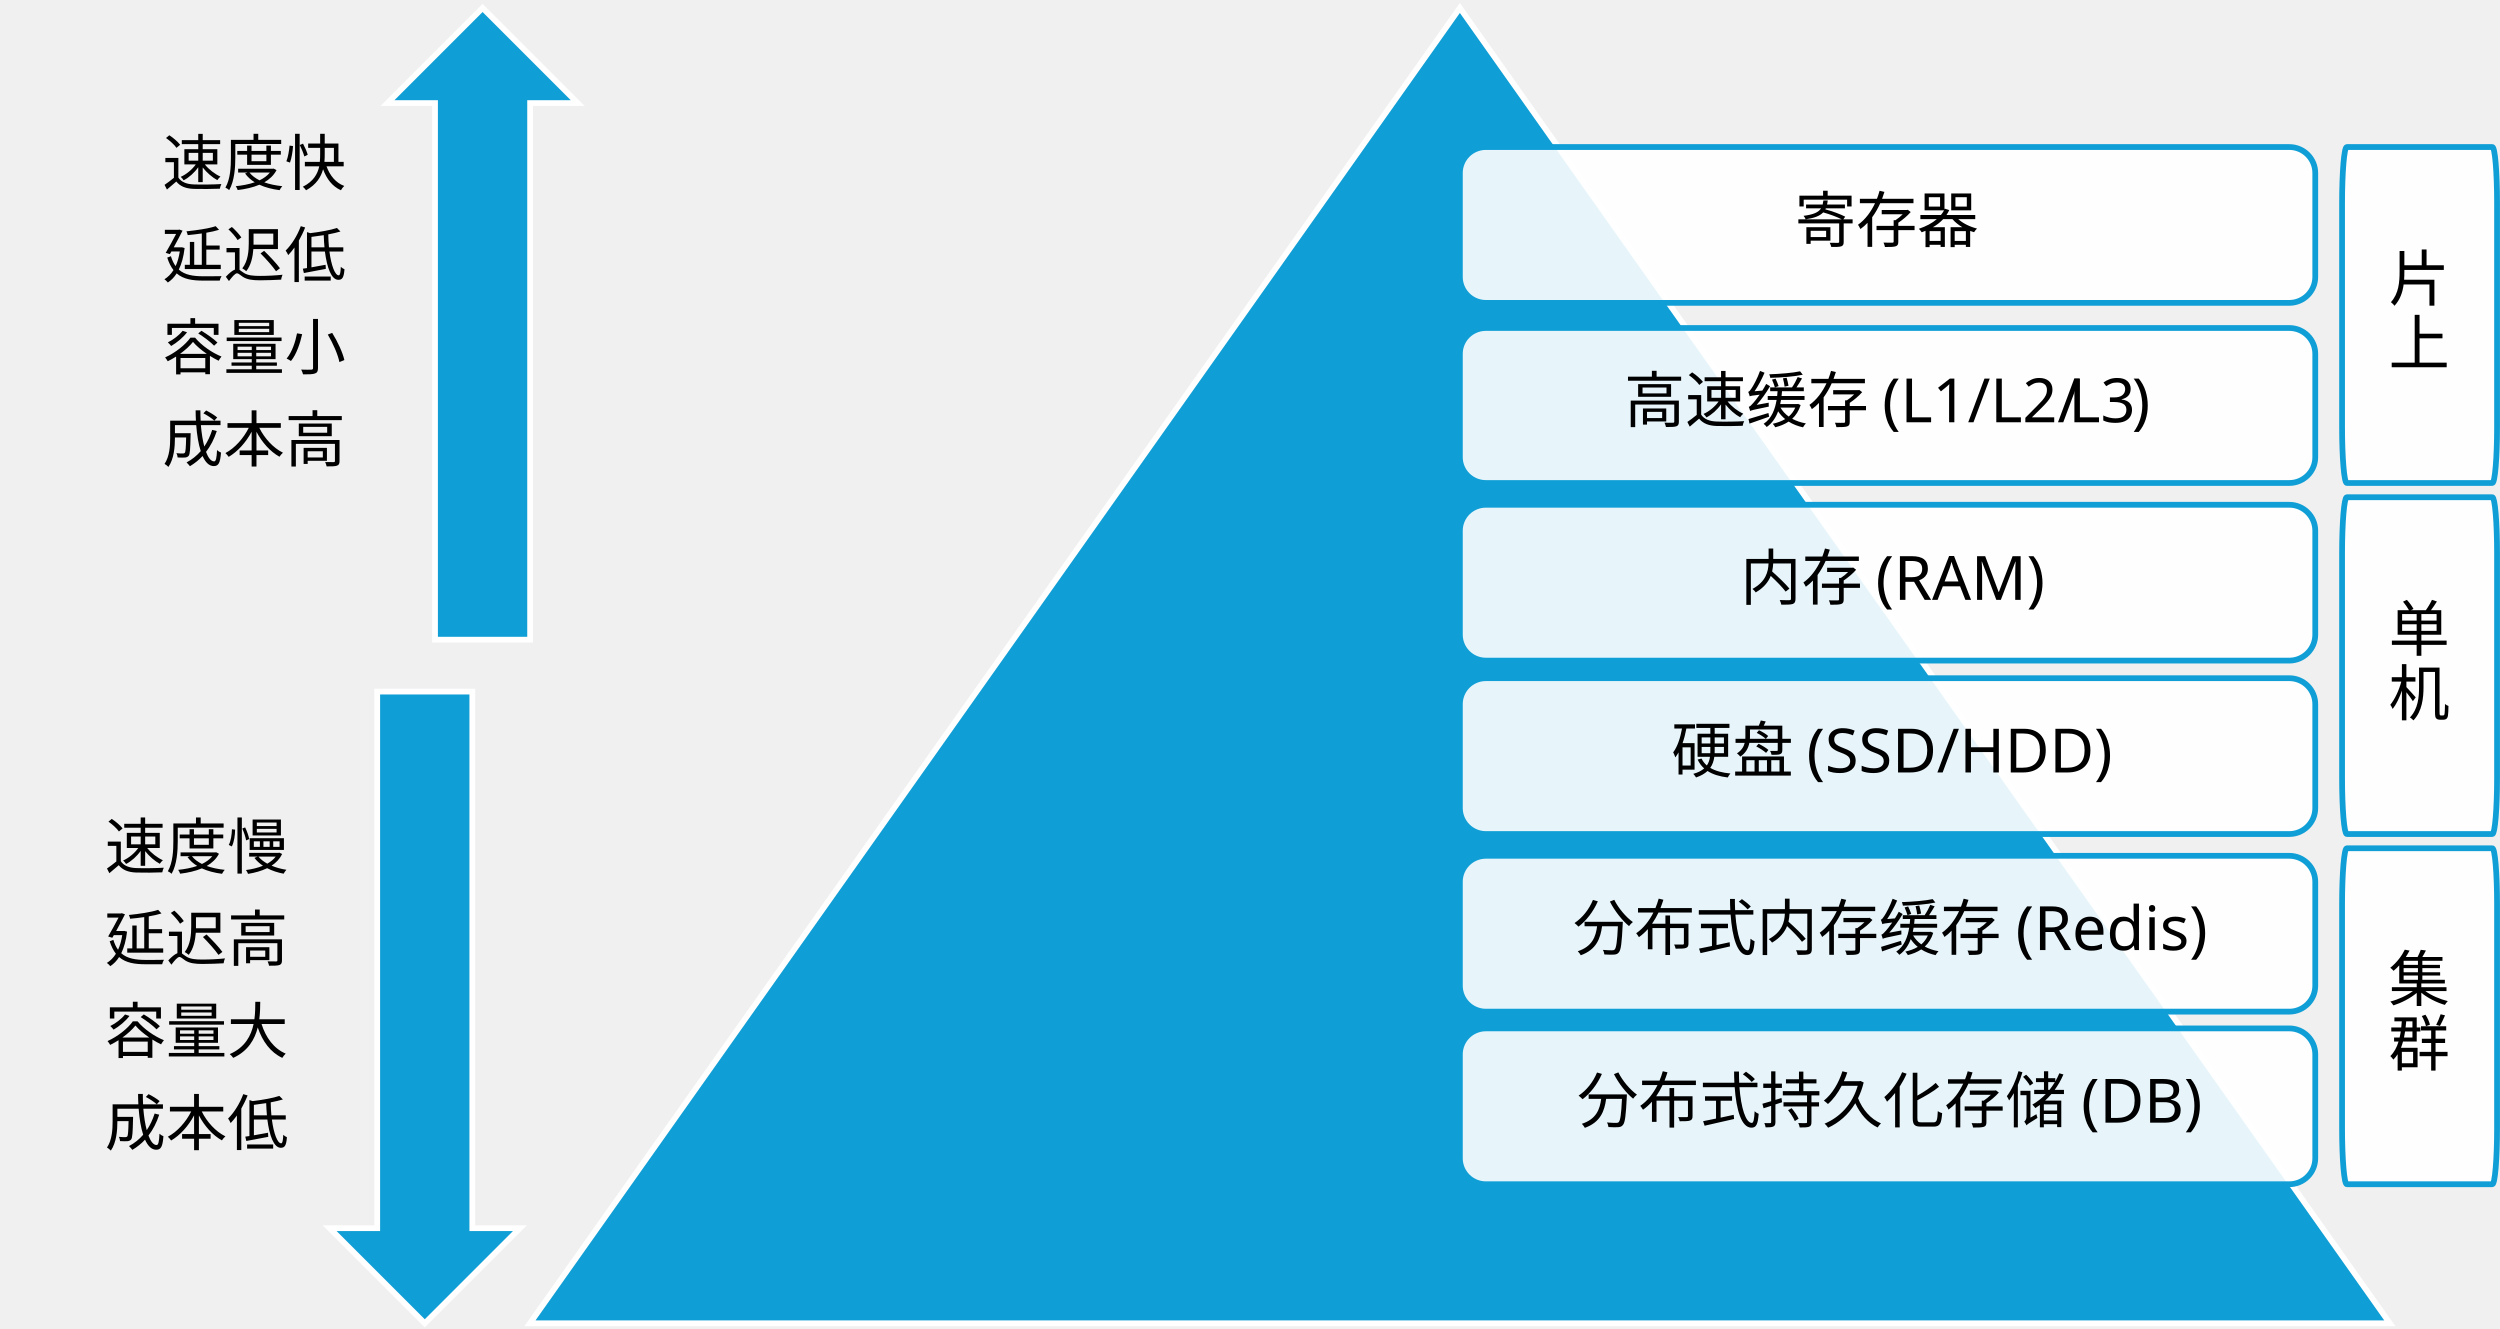
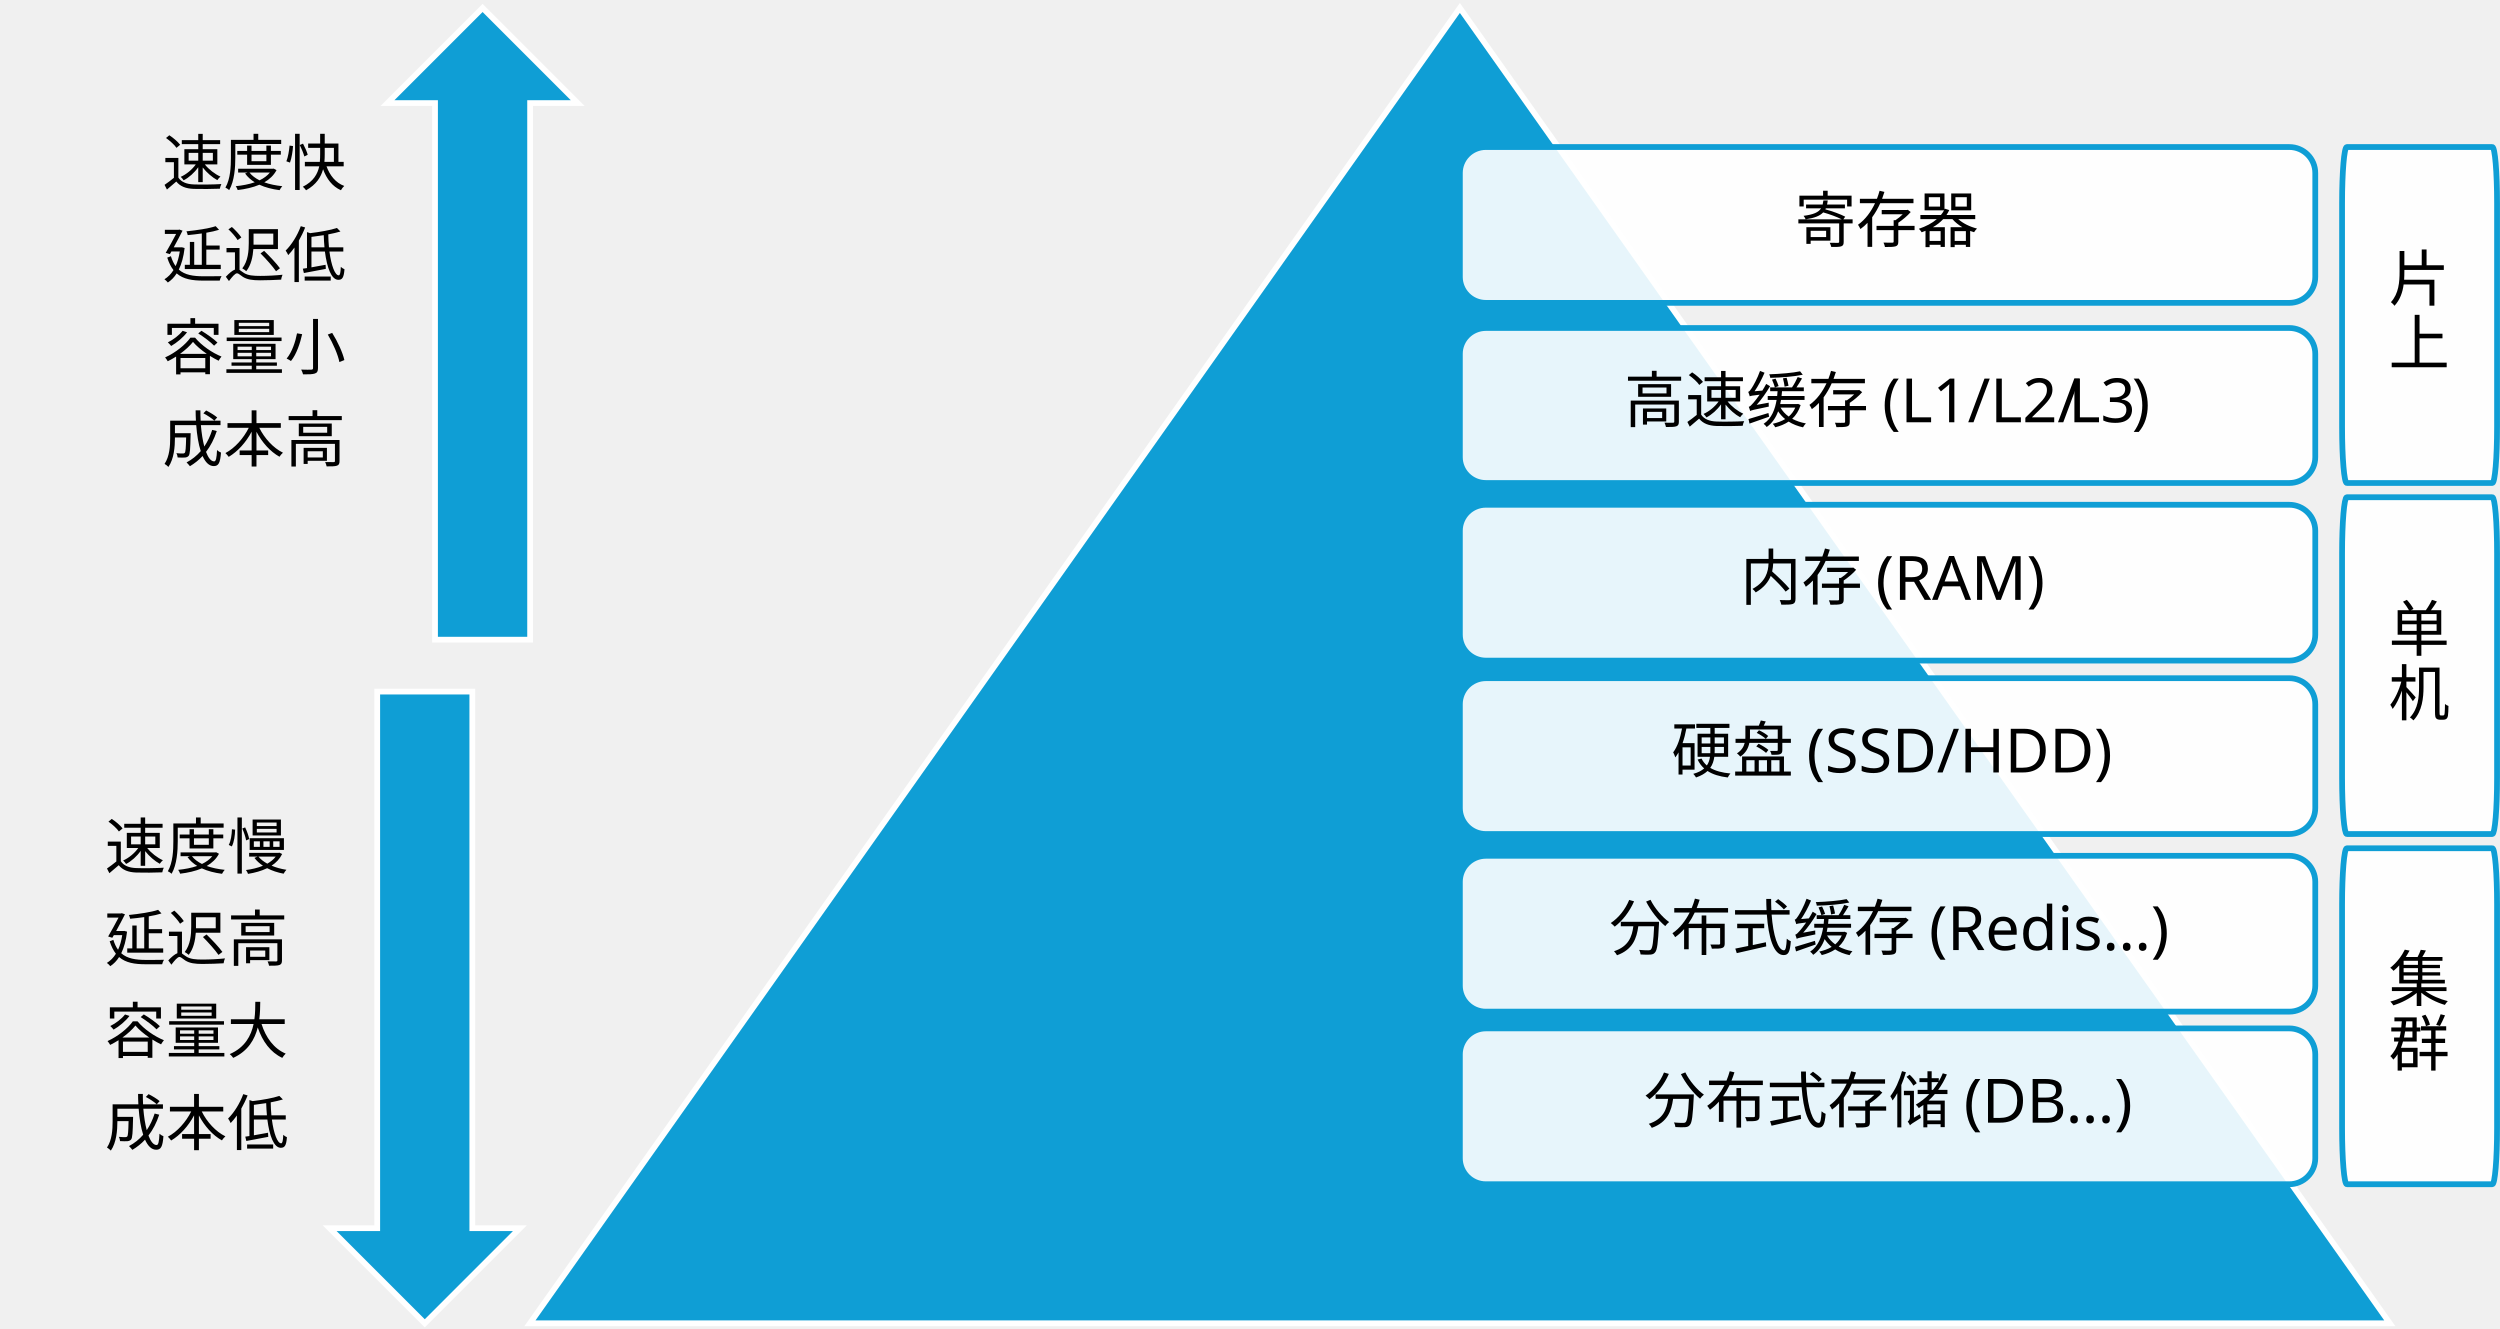
<svg xmlns="http://www.w3.org/2000/svg" width="2984" height="1586" xml:space="preserve" overflow="hidden">
  <g transform="translate(-458 -650)">
    <g>
      <path d="M1090.5 2229.5 2200.5 659.5 3310.5 2229.5Z" stroke="#FFFFFF" stroke-width="6.875" stroke-linecap="butt" stroke-linejoin="miter" stroke-miterlimit="8" stroke-opacity="1" fill="#0F9ED5" fill-rule="evenodd" fill-opacity="1" />
      <path d="M2200.5 856.501C2200.5 839.379 2214.37 825.5 2231.49 825.5L3190.51 825.5C3207.63 825.5 3221.5 839.379 3221.5 856.501L3221.5 980.499C3221.5 997.621 3207.63 1011.5 3190.51 1011.5L2231.49 1011.5C2214.37 1011.5 2200.5 997.621 2200.5 980.499L2200.5 856.501Z" stroke="#0F9ED5" stroke-width="6.875" stroke-linecap="butt" stroke-linejoin="miter" stroke-miterlimit="8" stroke-opacity="1" fill="#FFFFFF" fill-rule="evenodd" fill-opacity="0.902" />
      <text fill="#000000" fill-opacity="1" font-family="Microsoft YaHei,Microsoft YaHei_MSFontService,sans-serif" font-style="normal" font-variant="normal" font-weight="400" font-stretch="normal" font-size="73" text-anchor="start" direction="ltr" writing-mode="lr-tb" unicode-bidi="normal" text-decoration="none" transform="matrix(1 0 0 1 2600.37 939)">寄存器</text>
      <path d="M2200.5 1072.33C2200.5 1055.3 2214.37 1041.5 2231.49 1041.5L3190.51 1041.5C3207.63 1041.5 3221.5 1055.3 3221.5 1072.33L3221.5 1195.67C3221.5 1212.7 3207.63 1226.5 3190.51 1226.5L2231.49 1226.5C2214.37 1226.5 2200.5 1212.7 2200.5 1195.67L2200.5 1072.33Z" stroke="#0F9ED5" stroke-width="6.875" stroke-linecap="butt" stroke-linejoin="miter" stroke-miterlimit="8" stroke-opacity="1" fill="#FFFFFF" fill-rule="evenodd" fill-opacity="0.902" />
      <text fill="#000000" fill-opacity="1" font-family="Microsoft YaHei,Microsoft YaHei_MSFontService,sans-serif" font-style="normal" font-variant="normal" font-weight="400" font-stretch="normal" font-size="73" text-anchor="start" direction="ltr" writing-mode="lr-tb" unicode-bidi="normal" text-decoration="none" transform="matrix(1 0 0 1 2396.41 1154)">高速缓存</text>
      <text fill="#000000" fill-opacity="1" font-family="Aptos,Aptos_MSFontService,sans-serif" font-style="normal" font-variant="normal" font-weight="400" font-stretch="normal" font-size="73" text-anchor="start" direction="ltr" writing-mode="lr-tb" unicode-bidi="normal" text-decoration="none" transform="matrix(1 0 0 1 2704.64 1154)">(L1/L2/</text>
      <text fill="#000000" fill-opacity="1" font-family="Aptos,Aptos_MSFontService,sans-serif" font-style="normal" font-variant="normal" font-weight="400" font-stretch="normal" font-size="73" text-anchor="start" direction="ltr" writing-mode="lr-tb" unicode-bidi="normal" text-decoration="none" transform="matrix(1 0 0 1 2926.93 1154)">L3</text>
      <text fill="#000000" fill-opacity="1" font-family="Aptos,Aptos_MSFontService,sans-serif" font-style="normal" font-variant="normal" font-weight="400" font-stretch="normal" font-size="73" text-anchor="start" direction="ltr" writing-mode="lr-tb" unicode-bidi="normal" text-decoration="none" transform="matrix(1 0 0 1 3002.56 1154)">)</text>
      <path d="M2200.5 1283.5C2200.5 1266.38 2214.37 1252.5 2231.49 1252.5L3190.51 1252.5C3207.63 1252.5 3221.5 1266.38 3221.5 1283.5L3221.5 1407.5C3221.5 1424.62 3207.63 1438.5 3190.51 1438.5L2231.49 1438.5C2214.37 1438.5 2200.5 1424.62 2200.5 1407.5L2200.5 1283.5Z" stroke="#0F9ED5" stroke-width="6.875" stroke-linecap="butt" stroke-linejoin="miter" stroke-miterlimit="8" stroke-opacity="1" fill="#FFFFFF" fill-rule="evenodd" fill-opacity="0.902" />
      <text fill="#000000" fill-opacity="1" font-family="Microsoft YaHei,Microsoft YaHei_MSFontService,sans-serif" font-style="normal" font-variant="normal" font-weight="400" font-stretch="normal" font-size="73" text-anchor="start" direction="ltr" writing-mode="lr-tb" unicode-bidi="normal" text-decoration="none" transform="matrix(1 0 0 1 2535.2 1366)">内存</text>
      <text fill="#000000" fill-opacity="1" font-family="Aptos,Aptos_MSFontService,sans-serif" font-style="normal" font-variant="normal" font-weight="400" font-stretch="normal" font-size="73" text-anchor="start" direction="ltr" writing-mode="lr-tb" unicode-bidi="normal" text-decoration="none" transform="matrix(1 0 0 1 2696.77 1366)">(RAM)</text>
      <path d="M2200.5 1490.5C2200.5 1473.38 2214.37 1459.5 2231.49 1459.5L3190.51 1459.5C3207.63 1459.5 3221.5 1473.38 3221.5 1490.5L3221.5 1614.5C3221.5 1631.62 3207.63 1645.5 3190.51 1645.5L2231.49 1645.5C2214.37 1645.5 2200.5 1631.62 2200.5 1614.5L2200.5 1490.5Z" stroke="#0F9ED5" stroke-width="6.875" stroke-linecap="butt" stroke-linejoin="miter" stroke-miterlimit="8" stroke-opacity="1" fill="#FFFFFF" fill-rule="evenodd" fill-opacity="0.902" />
      <text fill="#000000" fill-opacity="1" font-family="Microsoft YaHei,Microsoft YaHei_MSFontService,sans-serif" font-style="normal" font-variant="normal" font-weight="400" font-stretch="normal" font-size="73" text-anchor="start" direction="ltr" writing-mode="lr-tb" unicode-bidi="normal" text-decoration="none" transform="matrix(1 0 0 1 2452.82 1572)">硬盘</text>
      <text fill="#000000" fill-opacity="1" font-family="Aptos,Aptos_MSFontService,sans-serif" font-style="normal" font-variant="normal" font-weight="400" font-stretch="normal" font-size="73" text-anchor="start" direction="ltr" writing-mode="lr-tb" unicode-bidi="normal" text-decoration="none" transform="matrix(1 0 0 1 2614.38 1572)">(SSD/HDD)</text>
      <path d="M2200.5 1702.5C2200.5 1685.38 2214.37 1671.5 2231.49 1671.5L3190.51 1671.5C3207.63 1671.5 3221.5 1685.38 3221.5 1702.5L3221.5 1826.5C3221.5 1843.62 3207.63 1857.5 3190.51 1857.5L2231.49 1857.5C2214.37 1857.5 2200.5 1843.62 2200.5 1826.5L2200.5 1702.5Z" stroke="#0F9ED5" stroke-width="6.875" stroke-linecap="butt" stroke-linejoin="miter" stroke-miterlimit="8" stroke-opacity="1" fill="#FFFFFF" fill-rule="evenodd" fill-opacity="0.902" />
-       <text fill="#000000" fill-opacity="1" font-family="Microsoft YaHei,Microsoft YaHei_MSFontService,sans-serif" font-style="normal" font-variant="normal" font-weight="400" font-stretch="normal" font-size="73" text-anchor="start" direction="ltr" writing-mode="lr-tb" unicode-bidi="normal" text-decoration="none" transform="matrix(1 0 0 1 2335.68 1784)">分布式内存缓存</text>
-       <text fill="#000000" fill-opacity="1" font-family="Aptos,Aptos_MSFontService,sans-serif" font-style="normal" font-variant="normal" font-weight="400" font-stretch="normal" font-size="73" text-anchor="start" direction="ltr" writing-mode="lr-tb" unicode-bidi="normal" text-decoration="none" transform="matrix(1 0 0 1 2863.91 1784)">(Redis)</text>
+       <text fill="#000000" fill-opacity="1" font-family="Microsoft YaHei,Microsoft YaHei_MSFontService,sans-serif" font-style="normal" font-variant="normal" font-weight="400" font-stretch="normal" font-size="73" text-anchor="start" direction="ltr" writing-mode="lr-tb" unicode-bidi="normal" text-decoration="none" transform="matrix(1 0 0 1 2378.94 1784)">分布式缓存</text>
+       <text fill="#000000" fill-opacity="1" font-family="Aptos,Aptos_MSFontService,sans-serif" font-style="normal" font-variant="normal" font-weight="400" font-stretch="normal" font-size="73" text-anchor="start" direction="ltr" writing-mode="lr-tb" unicode-bidi="normal" text-decoration="none" transform="matrix(1 0 0 1 2760.5 1784)">(</text>
+       <text fill="#000000" fill-opacity="1" font-family="Aptos,Aptos_MSFontService,sans-serif" font-style="normal" font-variant="normal" font-weight="400" font-stretch="normal" font-size="73" text-anchor="start" direction="ltr" writing-mode="lr-tb" unicode-bidi="normal" text-decoration="none" transform="matrix(1 0 0 1 2782.27 1784)">Redis…)</text>
      <path d="M2200.5 1908.5C2200.5 1891.38 2214.37 1877.5 2231.49 1877.5L3190.51 1877.5C3207.63 1877.5 3221.5 1891.38 3221.5 1908.5L3221.5 2032.5C3221.5 2049.62 3207.63 2063.5 3190.51 2063.5L2231.49 2063.5C2214.37 2063.5 2200.5 2049.62 2200.5 2032.5L2200.5 1908.5Z" stroke="#0F9ED5" stroke-width="6.875" stroke-linecap="butt" stroke-linejoin="miter" stroke-miterlimit="8" stroke-opacity="1" fill="#FFFFFF" fill-rule="evenodd" fill-opacity="0.902" />
-       <text fill="#000000" fill-opacity="1" font-family="Microsoft YaHei,Microsoft YaHei_MSFontService,sans-serif" font-style="normal" font-variant="normal" font-weight="400" font-stretch="normal" font-size="73" text-anchor="start" direction="ltr" writing-mode="lr-tb" unicode-bidi="normal" text-decoration="none" transform="matrix(1 0 0 1 2340.55 1990)">分布式持久化存储</text>
-       <text fill="#000000" fill-opacity="1" font-family="Aptos,Aptos_MSFontService,sans-serif" font-style="normal" font-variant="normal" font-weight="400" font-stretch="normal" font-size="73" text-anchor="start" direction="ltr" writing-mode="lr-tb" unicode-bidi="normal" text-decoration="none" transform="matrix(1 0 0 1 2942.11 1990)">(DB)</text>
+       <text fill="#000000" fill-opacity="1" font-family="Microsoft YaHei,Microsoft YaHei_MSFontService,sans-serif" font-style="normal" font-variant="normal" font-weight="400" font-stretch="normal" font-size="73" text-anchor="start" direction="ltr" writing-mode="lr-tb" unicode-bidi="normal" text-decoration="none" transform="matrix(1 0 0 1 2420.47 1990)">分布式存储</text>
+       <text fill="#000000" fill-opacity="1" font-family="Aptos,Aptos_MSFontService,sans-serif" font-style="normal" font-variant="normal" font-weight="400" font-stretch="normal" font-size="73" text-anchor="start" direction="ltr" writing-mode="lr-tb" unicode-bidi="normal" text-decoration="none" transform="matrix(1 0 0 1 2802.03 1990)">(</text>
+       <text fill="#000000" fill-opacity="1" font-family="Aptos,Aptos_MSFontService,sans-serif" font-style="normal" font-variant="normal" font-weight="400" font-stretch="normal" font-size="73" text-anchor="start" direction="ltr" writing-mode="lr-tb" unicode-bidi="normal" text-decoration="none" transform="matrix(1 0 0 1 2823.81 1990)">DB…)</text>
      <path d="M3253.5 892.335C3253.5 855.423 3256.01 825.5 3259.11 825.5L3432.89 825.5C3435.99 825.5 3438.5 855.423 3438.5 892.335L3438.5 1159.66C3438.5 1196.58 3435.99 1226.5 3432.89 1226.5L3259.11 1226.5C3256.01 1226.5 3253.5 1196.58 3253.5 1159.66L3253.5 892.335Z" stroke="#0F9ED5" stroke-width="6.875" stroke-linecap="butt" stroke-linejoin="miter" stroke-miterlimit="8" stroke-opacity="1" fill="#FFFFFF" fill-rule="evenodd" fill-opacity="0.902" />
      <text fill="#000000" fill-opacity="1" font-family="Microsoft YaHei,Microsoft YaHei_MSFontService,sans-serif" font-style="normal" font-variant="normal" font-weight="400" font-stretch="normal" font-size="73" text-anchor="start" direction="ltr" writing-mode="lr-tb" unicode-bidi="normal" text-decoration="none" transform="matrix(1 0 0 1 3309.02 1009)">片</text>
      <text fill="#000000" fill-opacity="1" font-family="Microsoft YaHei,Microsoft YaHei_MSFontService,sans-serif" font-style="normal" font-variant="normal" font-weight="400" font-stretch="normal" font-size="73" text-anchor="start" direction="ltr" writing-mode="lr-tb" unicode-bidi="normal" text-decoration="none" transform="matrix(1 0 0 1 3309.02 1086)">上</text>
      <path d="M3253.5 1310.5C3253.5 1273.5 3256.01 1243.5 3259.11 1243.5L3432.89 1243.5C3435.99 1243.5 3438.5 1273.5 3438.5 1310.5L3438.5 1578.5C3438.5 1615.5 3435.99 1645.5 3432.89 1645.5L3259.11 1645.5C3256.01 1645.5 3253.5 1615.5 3253.5 1578.5L3253.5 1310.5Z" stroke="#0F9ED5" stroke-width="6.875" stroke-linecap="butt" stroke-linejoin="miter" stroke-miterlimit="8" stroke-opacity="1" fill="#FFFFFF" fill-rule="evenodd" fill-opacity="0.902" />
      <text fill="#000000" fill-opacity="1" font-family="Microsoft YaHei,Microsoft YaHei_MSFontService,sans-serif" font-style="normal" font-variant="normal" font-weight="400" font-stretch="normal" font-size="73" text-anchor="start" direction="ltr" writing-mode="lr-tb" unicode-bidi="normal" text-decoration="none" transform="matrix(1 0 0 1 3309.02 1427)">单</text>
      <text fill="#000000" fill-opacity="1" font-family="Microsoft YaHei,Microsoft YaHei_MSFontService,sans-serif" font-style="normal" font-variant="normal" font-weight="400" font-stretch="normal" font-size="73" text-anchor="start" direction="ltr" writing-mode="lr-tb" unicode-bidi="normal" text-decoration="none" transform="matrix(1 0 0 1 3309.02 1504)">机</text>
      <path d="M3253.5 1729.33C3253.5 1692.42 3256.01 1662.5 3259.11 1662.5L3432.89 1662.5C3435.99 1662.5 3438.5 1692.42 3438.5 1729.33L3438.5 1996.67C3438.5 2033.58 3435.99 2063.5 3432.89 2063.5L3259.11 2063.5C3256.01 2063.5 3253.5 2033.58 3253.5 1996.67L3253.5 1729.33Z" stroke="#0F9ED5" stroke-width="6.875" stroke-linecap="butt" stroke-linejoin="miter" stroke-miterlimit="8" stroke-opacity="1" fill="#FFFFFF" fill-rule="evenodd" fill-opacity="0.902" />
      <text fill="#000000" fill-opacity="1" font-family="Microsoft YaHei,Microsoft YaHei_MSFontService,sans-serif" font-style="normal" font-variant="normal" font-weight="400" font-stretch="normal" font-size="73" text-anchor="start" direction="ltr" writing-mode="lr-tb" unicode-bidi="normal" text-decoration="none" transform="matrix(1 0 0 1 3309.02 1845)">集</text>
      <text fill="#000000" fill-opacity="1" font-family="Microsoft YaHei,Microsoft YaHei_MSFontService,sans-serif" font-style="normal" font-variant="normal" font-weight="400" font-stretch="normal" font-size="73" text-anchor="start" direction="ltr" writing-mode="lr-tb" unicode-bidi="normal" text-decoration="none" transform="matrix(1 0 0 1 3309.02 1922)">群</text>
      <path d="M920.5 773 1034 659.5 1147.5 773 1090.75 773 1090.75 1413.5 977.25 1413.5 977.25 773Z" stroke="#FFFFFF" stroke-width="6.875" stroke-linecap="butt" stroke-linejoin="miter" stroke-miterlimit="8" stroke-opacity="1" fill="#0F9ED5" fill-rule="evenodd" fill-opacity="1" />
      <text fill="#000000" fill-opacity="1" font-family="Microsoft YaHei,Microsoft YaHei_MSFontService,sans-serif" font-style="normal" font-variant="normal" font-weight="400" font-stretch="normal" font-size="73" text-anchor="start" direction="ltr" writing-mode="lr-tb" unicode-bidi="normal" text-decoration="none" transform="matrix(1 0 0 1 651.781 871)">速度快</text>
      <text fill="#000000" fill-opacity="1" font-family="Microsoft YaHei,Microsoft YaHei_MSFontService,sans-serif" font-style="normal" font-variant="normal" font-weight="400" font-stretch="normal" font-size="73" text-anchor="start" direction="ltr" writing-mode="lr-tb" unicode-bidi="normal" text-decoration="none" transform="matrix(1 0 0 1 651.781 981)">延迟低</text>
      <text fill="#000000" fill-opacity="1" font-family="Microsoft YaHei,Microsoft YaHei_MSFontService,sans-serif" font-style="normal" font-variant="normal" font-weight="400" font-stretch="normal" font-size="73" text-anchor="start" direction="ltr" writing-mode="lr-tb" unicode-bidi="normal" text-decoration="none" transform="matrix(1 0 0 1 651.781 1091)">容量小</text>
      <text fill="#000000" fill-opacity="1" font-family="Microsoft YaHei,Microsoft YaHei_MSFontService,sans-serif" font-style="normal" font-variant="normal" font-weight="400" font-stretch="normal" font-size="73" text-anchor="start" direction="ltr" writing-mode="lr-tb" unicode-bidi="normal" text-decoration="none" transform="matrix(1 0 0 1 651.781 1201)">成本高</text>
      <path d="M851.5 2116 908.25 2116 908.25 1475.5 1021.75 1475.5 1021.75 2116 1078.5 2116 965 2229.5Z" stroke="#FFFFFF" stroke-width="6.875" stroke-linecap="butt" stroke-linejoin="miter" stroke-miterlimit="8" stroke-opacity="1" fill="#0F9ED5" fill-rule="evenodd" fill-opacity="1" />
      <text fill="#000000" fill-opacity="1" font-family="Microsoft YaHei,Microsoft YaHei_MSFontService,sans-serif" font-style="normal" font-variant="normal" font-weight="400" font-stretch="normal" font-size="73" text-anchor="start" direction="ltr" writing-mode="lr-tb" unicode-bidi="normal" text-decoration="none" transform="matrix(1 0 0 1 583.076 1687)">速度慢</text>
      <text fill="#000000" fill-opacity="1" font-family="Microsoft YaHei,Microsoft YaHei_MSFontService,sans-serif" font-style="normal" font-variant="normal" font-weight="400" font-stretch="normal" font-size="73" text-anchor="start" direction="ltr" writing-mode="lr-tb" unicode-bidi="normal" text-decoration="none" transform="matrix(1 0 0 1 583.076 1797)">延迟高</text>
      <text fill="#000000" fill-opacity="1" font-family="Microsoft YaHei,Microsoft YaHei_MSFontService,sans-serif" font-style="normal" font-variant="normal" font-weight="400" font-stretch="normal" font-size="73" text-anchor="start" direction="ltr" writing-mode="lr-tb" unicode-bidi="normal" text-decoration="none" transform="matrix(1 0 0 1 583.076 1907)">容量大</text>
      <text fill="#000000" fill-opacity="1" font-family="Microsoft YaHei,Microsoft YaHei_MSFontService,sans-serif" font-style="normal" font-variant="normal" font-weight="400" font-stretch="normal" font-size="73" text-anchor="start" direction="ltr" writing-mode="lr-tb" unicode-bidi="normal" text-decoration="none" transform="matrix(1 0 0 1 583.076 2017)">成本低</text>
    </g>
  </g>
</svg>
